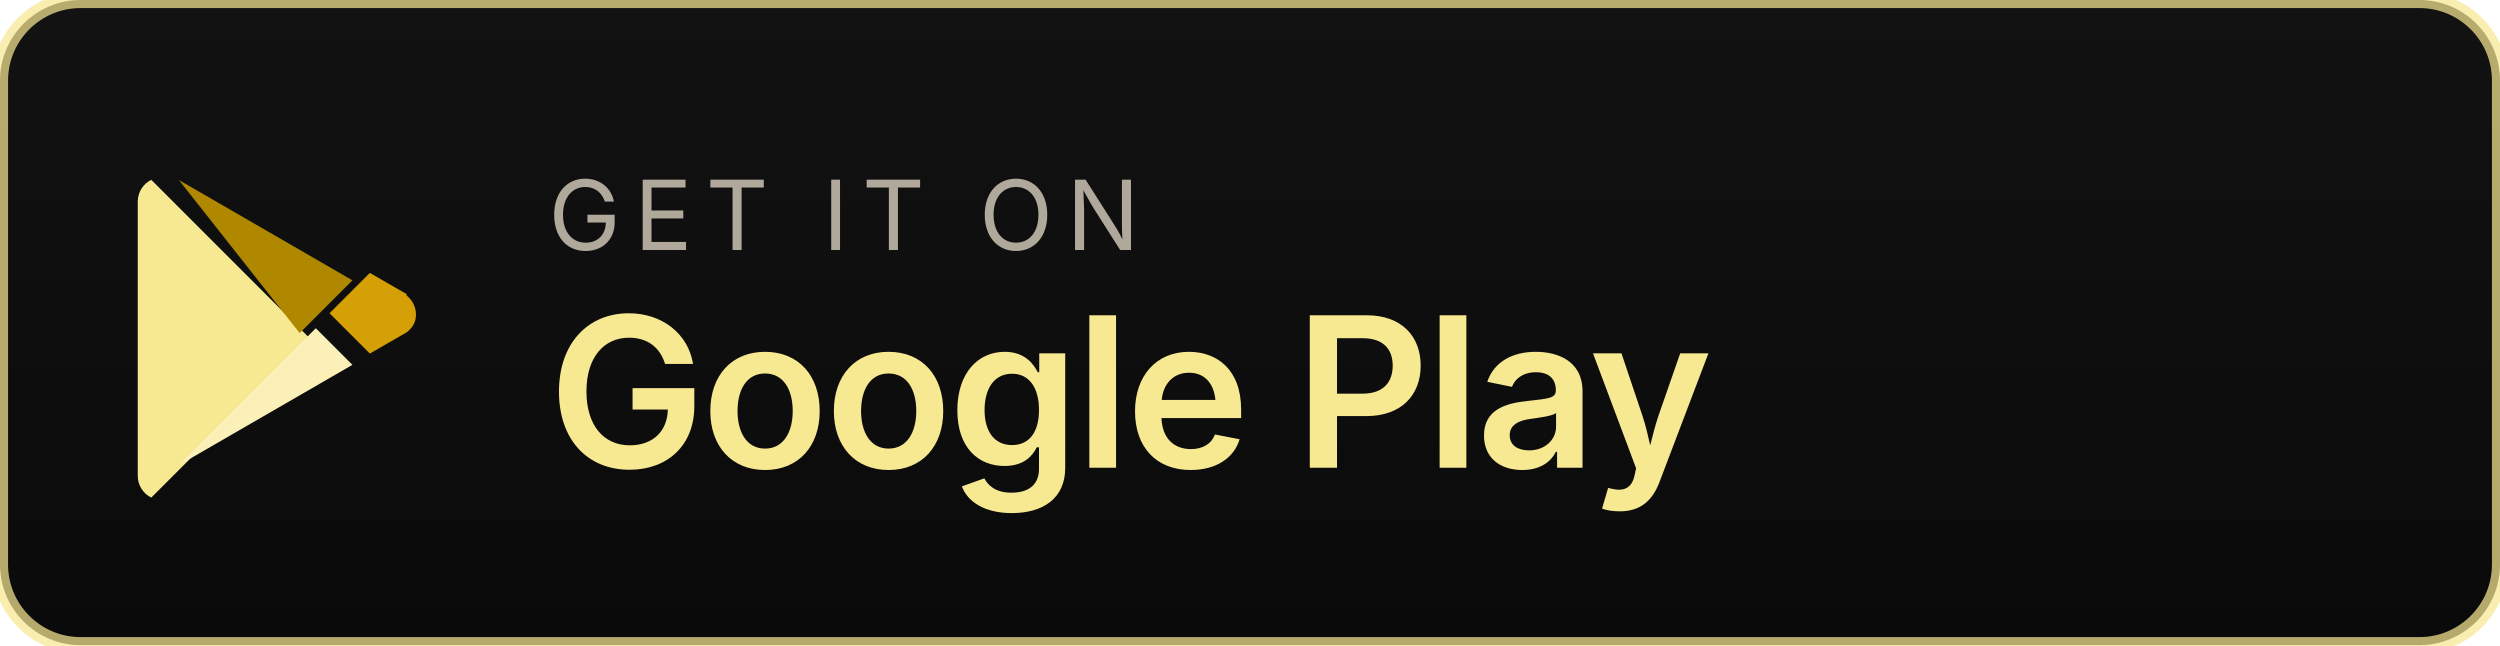
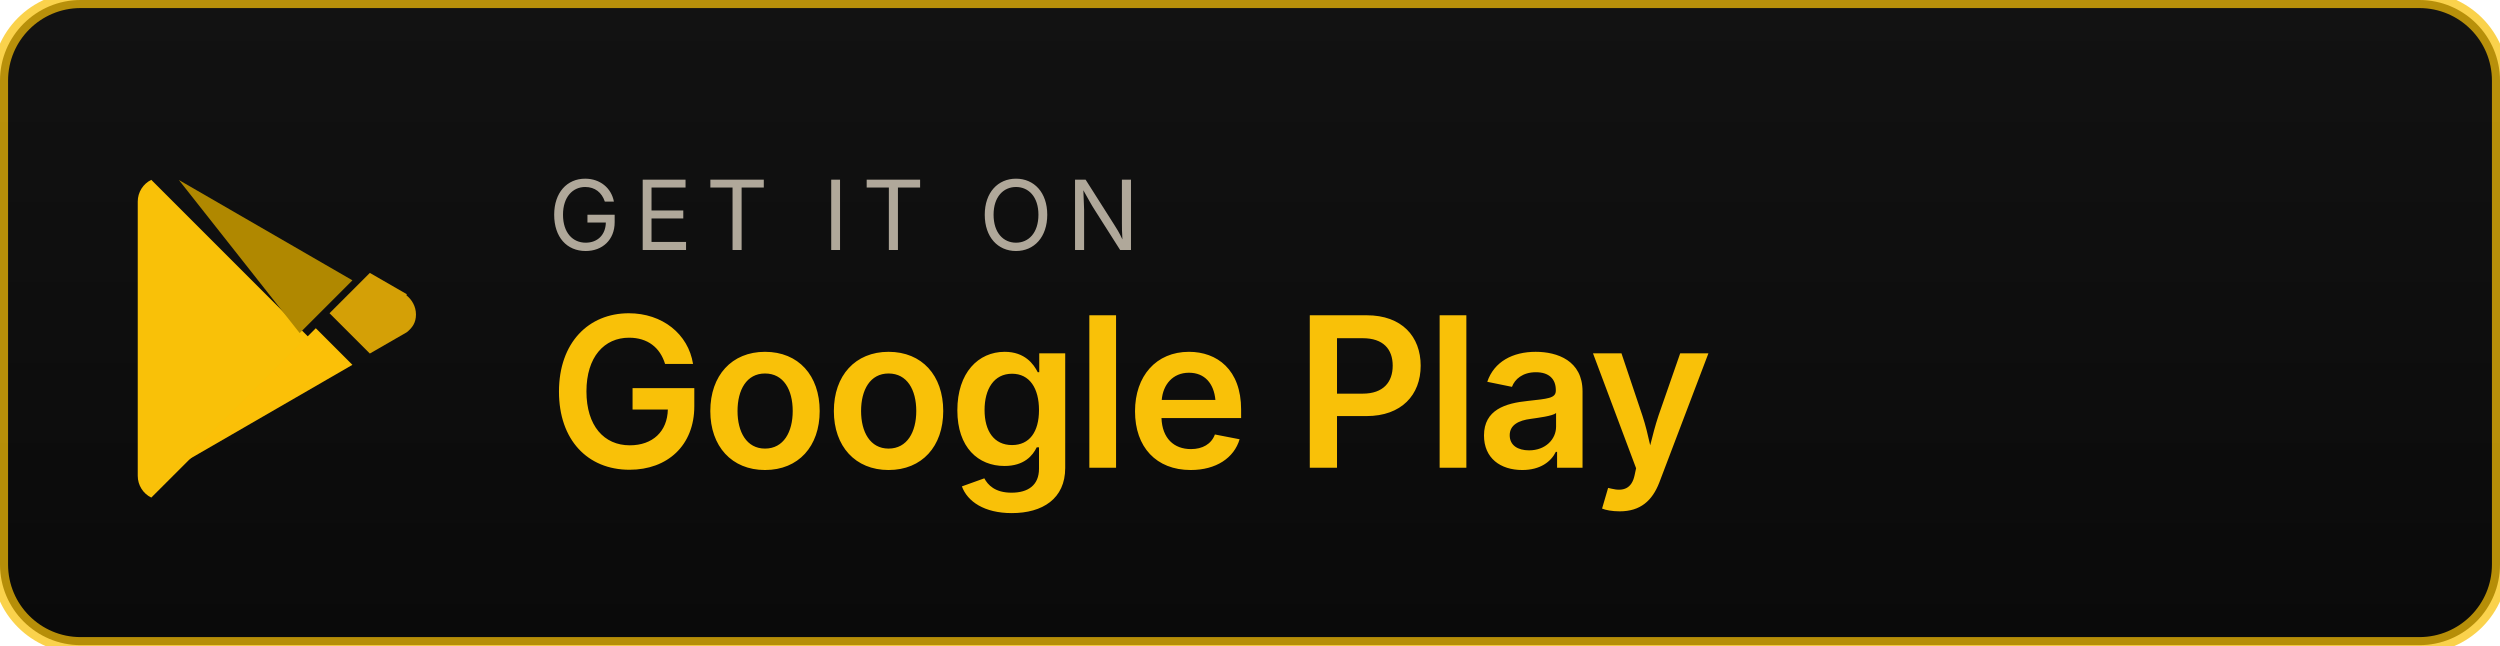
<svg xmlns="http://www.w3.org/2000/svg" width="155" height="40" viewBox="0 0 155 40" role="img" aria-label="Get it on Google Play">
  <defs>
    <linearGradient id="sabagiro-badge-bg-gp" x1="0" y1="0" x2="0" y2="1">
      <stop offset="0" stop-color="#121212" />
      <stop offset="1" stop-color="#0a0a0a" />
    </linearGradient>
  </defs>
-   <rect width="155" height="40" rx="5" fill="url(#sabagiro-badge-bg-gp)" stroke="#f7e892" stroke-width="1" stroke-opacity="0.72" />
+   <rect width="155" height="40" rx="5" fill="url(#sabagiro-badge-bg-gp)" stroke="#f9c108" stroke-width="1" stroke-opacity="0.72" />
  <g transform="translate(7.5 8)">
-     <path fill="#f7e892" d="M1.04 19.5V4.5c0-.59.34-1.11.84-1.35l9.85 9.85-9.85 9.85c-.5-.24-.84-.76-.84-1.35z" />
-     <path fill="#faf0b8" d="M14.35 14.62 3.59 20.84l8.49-8.49 2.27 2.27z" />
+     <path fill="#f9c108" d="M1.04 19.5V4.5c0-.59.34-1.11.84-1.35l9.85 9.85-9.85 9.85c-.5-.24-.84-.76-.84-1.35z" />
+     <path fill="#fbc007" d="M14.35 14.62 3.59 20.84l8.49-8.49 2.27 2.27z" />
    <path fill="#d4a006" d="M17.7 10.31c.34.27.59.69.59 1.19s-.22.82-.57 1.1l-2.29 1.32-2.5-2.5 2.5-2.5 2.29 1.32z" />
    <path fill="#b08800" d="M3.59 3.16 14.35 9.38 11.08 12.65 3.59 3.16z" />
  </g>
  <text x="34" y="15.5" fill="#b0a89a" font-family="system-ui, -apple-system, Segoe UI, sans-serif" font-size="6" letter-spacing="0.14em">GET IT ON</text>
-   <text x="34" y="29" fill="#f7e892" font-family="system-ui, -apple-system, Segoe UI, sans-serif" font-size="13" font-weight="600" letter-spacing="-0.02em">Google Play</text>
+   <text x="34" y="29" fill="#f9c108" font-family="system-ui, -apple-system, Segoe UI, sans-serif" font-size="13" font-weight="600" letter-spacing="-0.02em">Google Play</text>
</svg>
